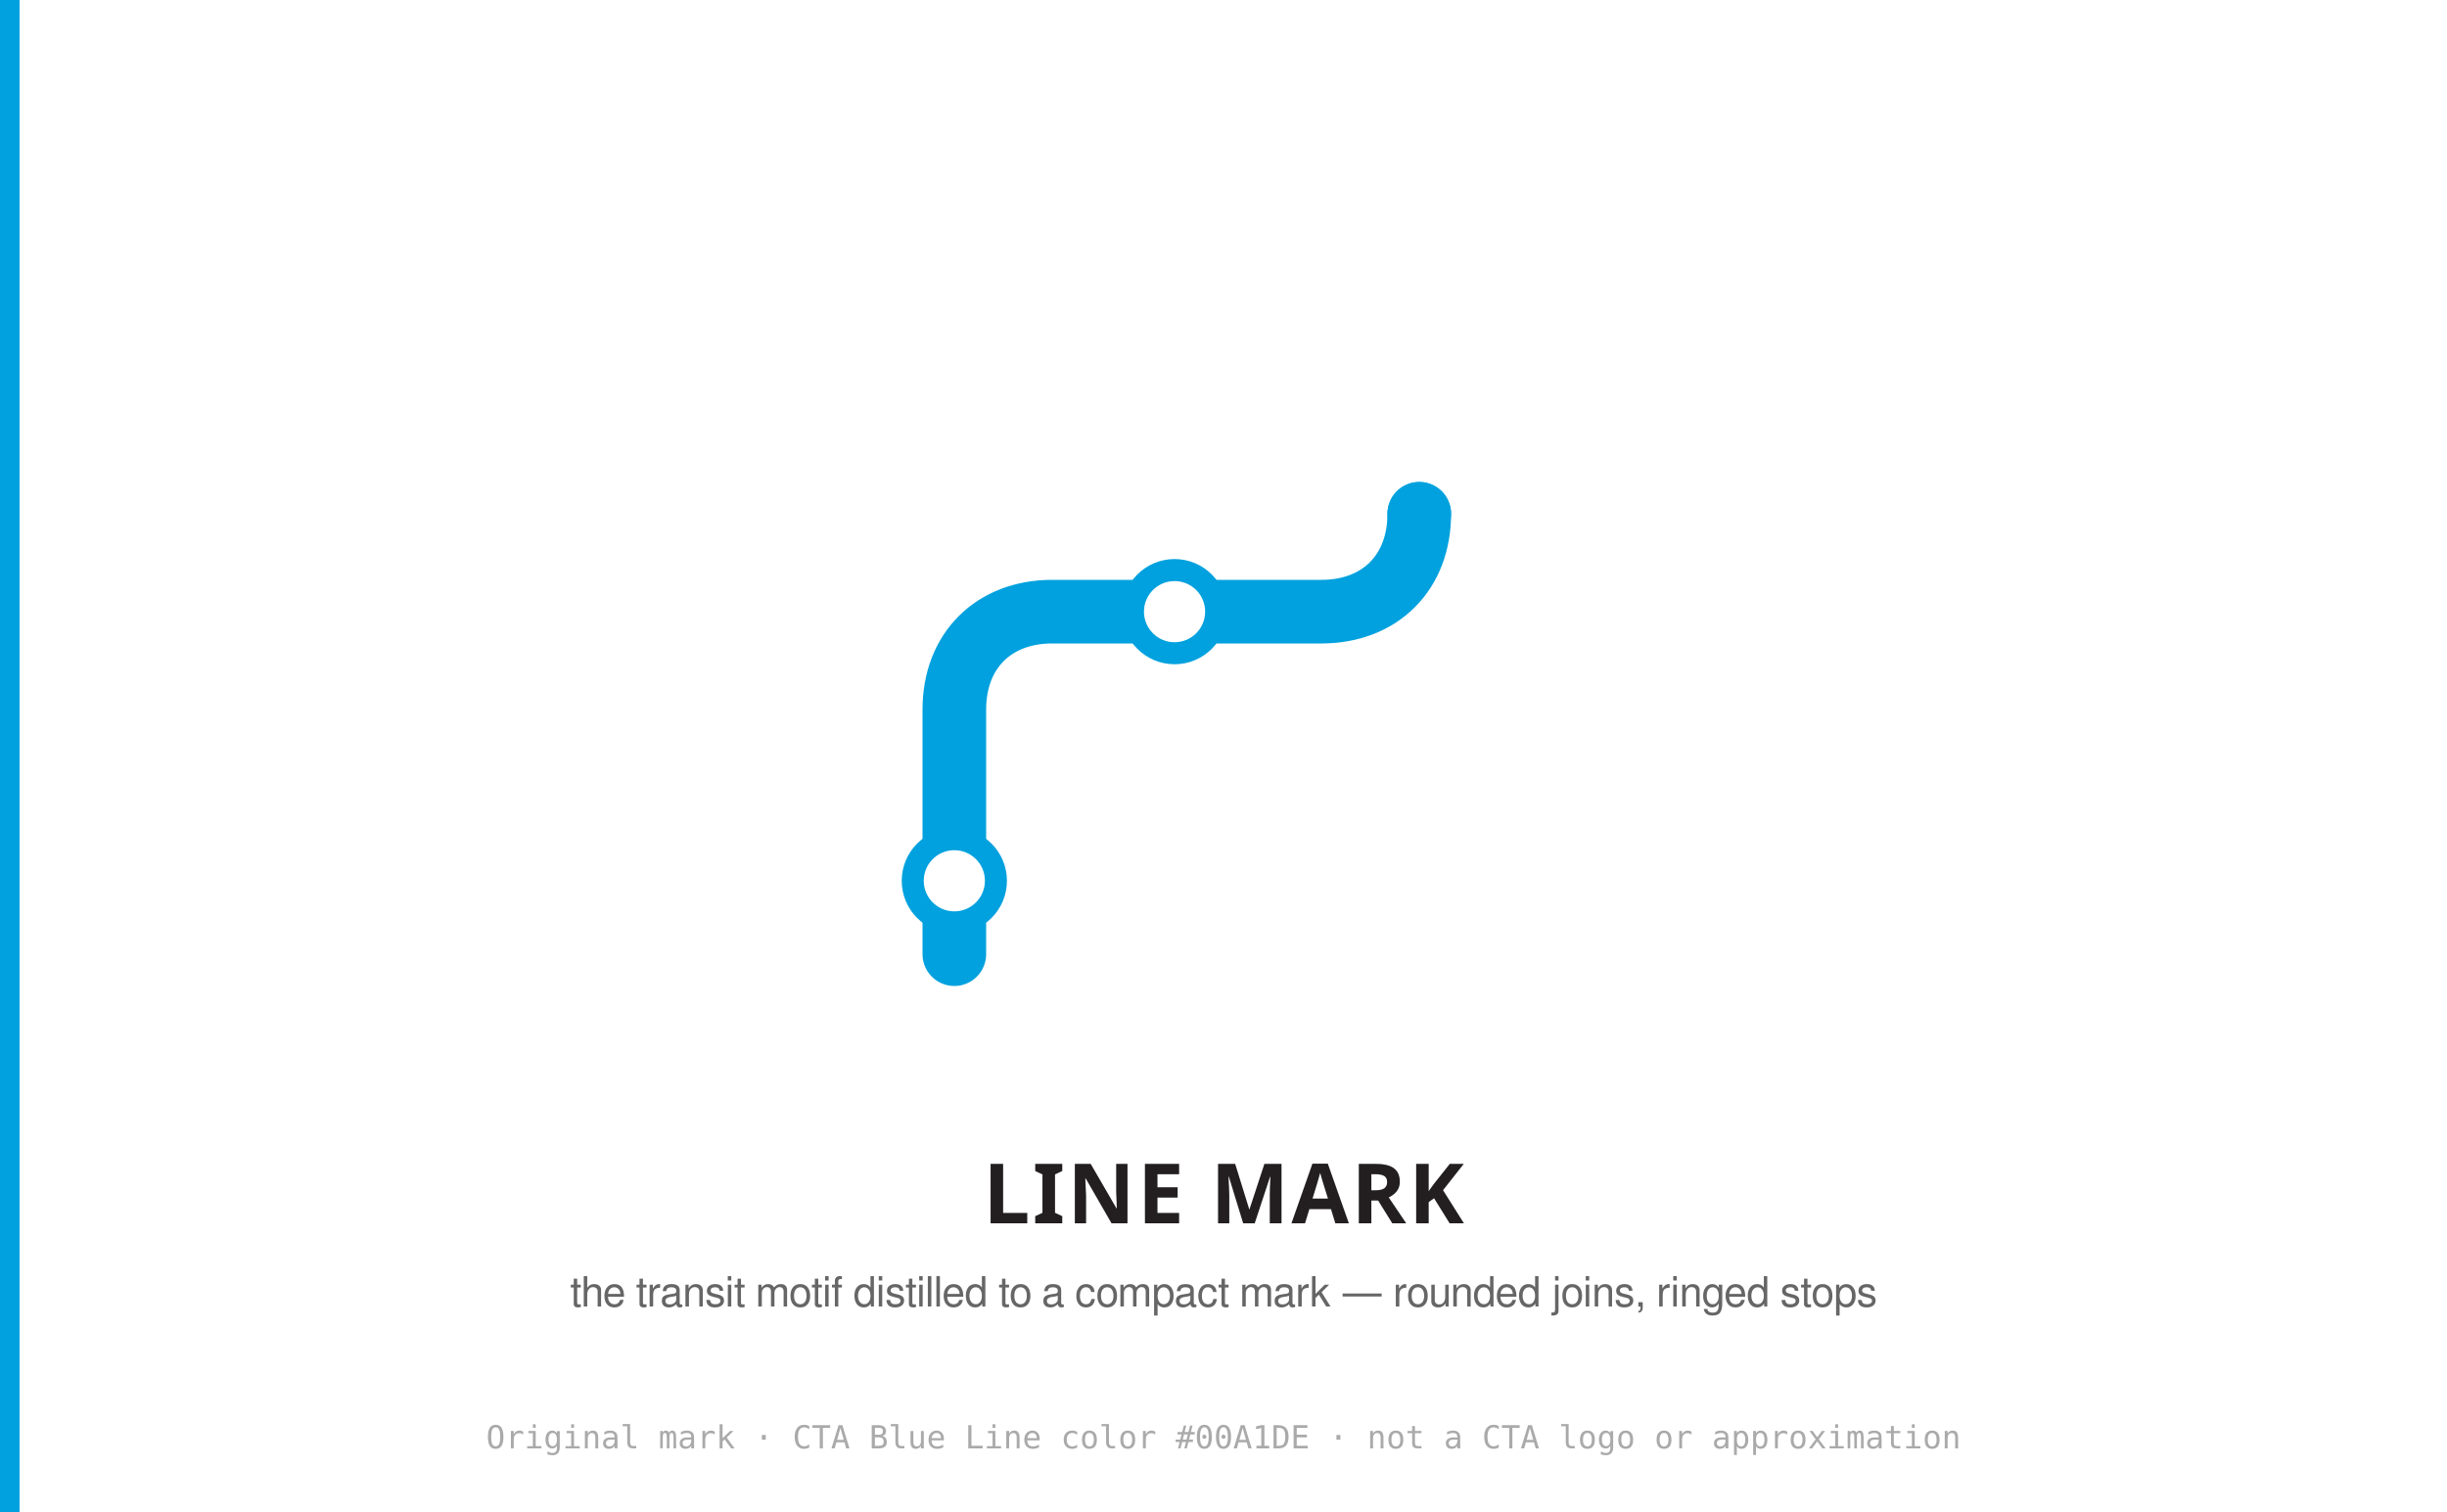
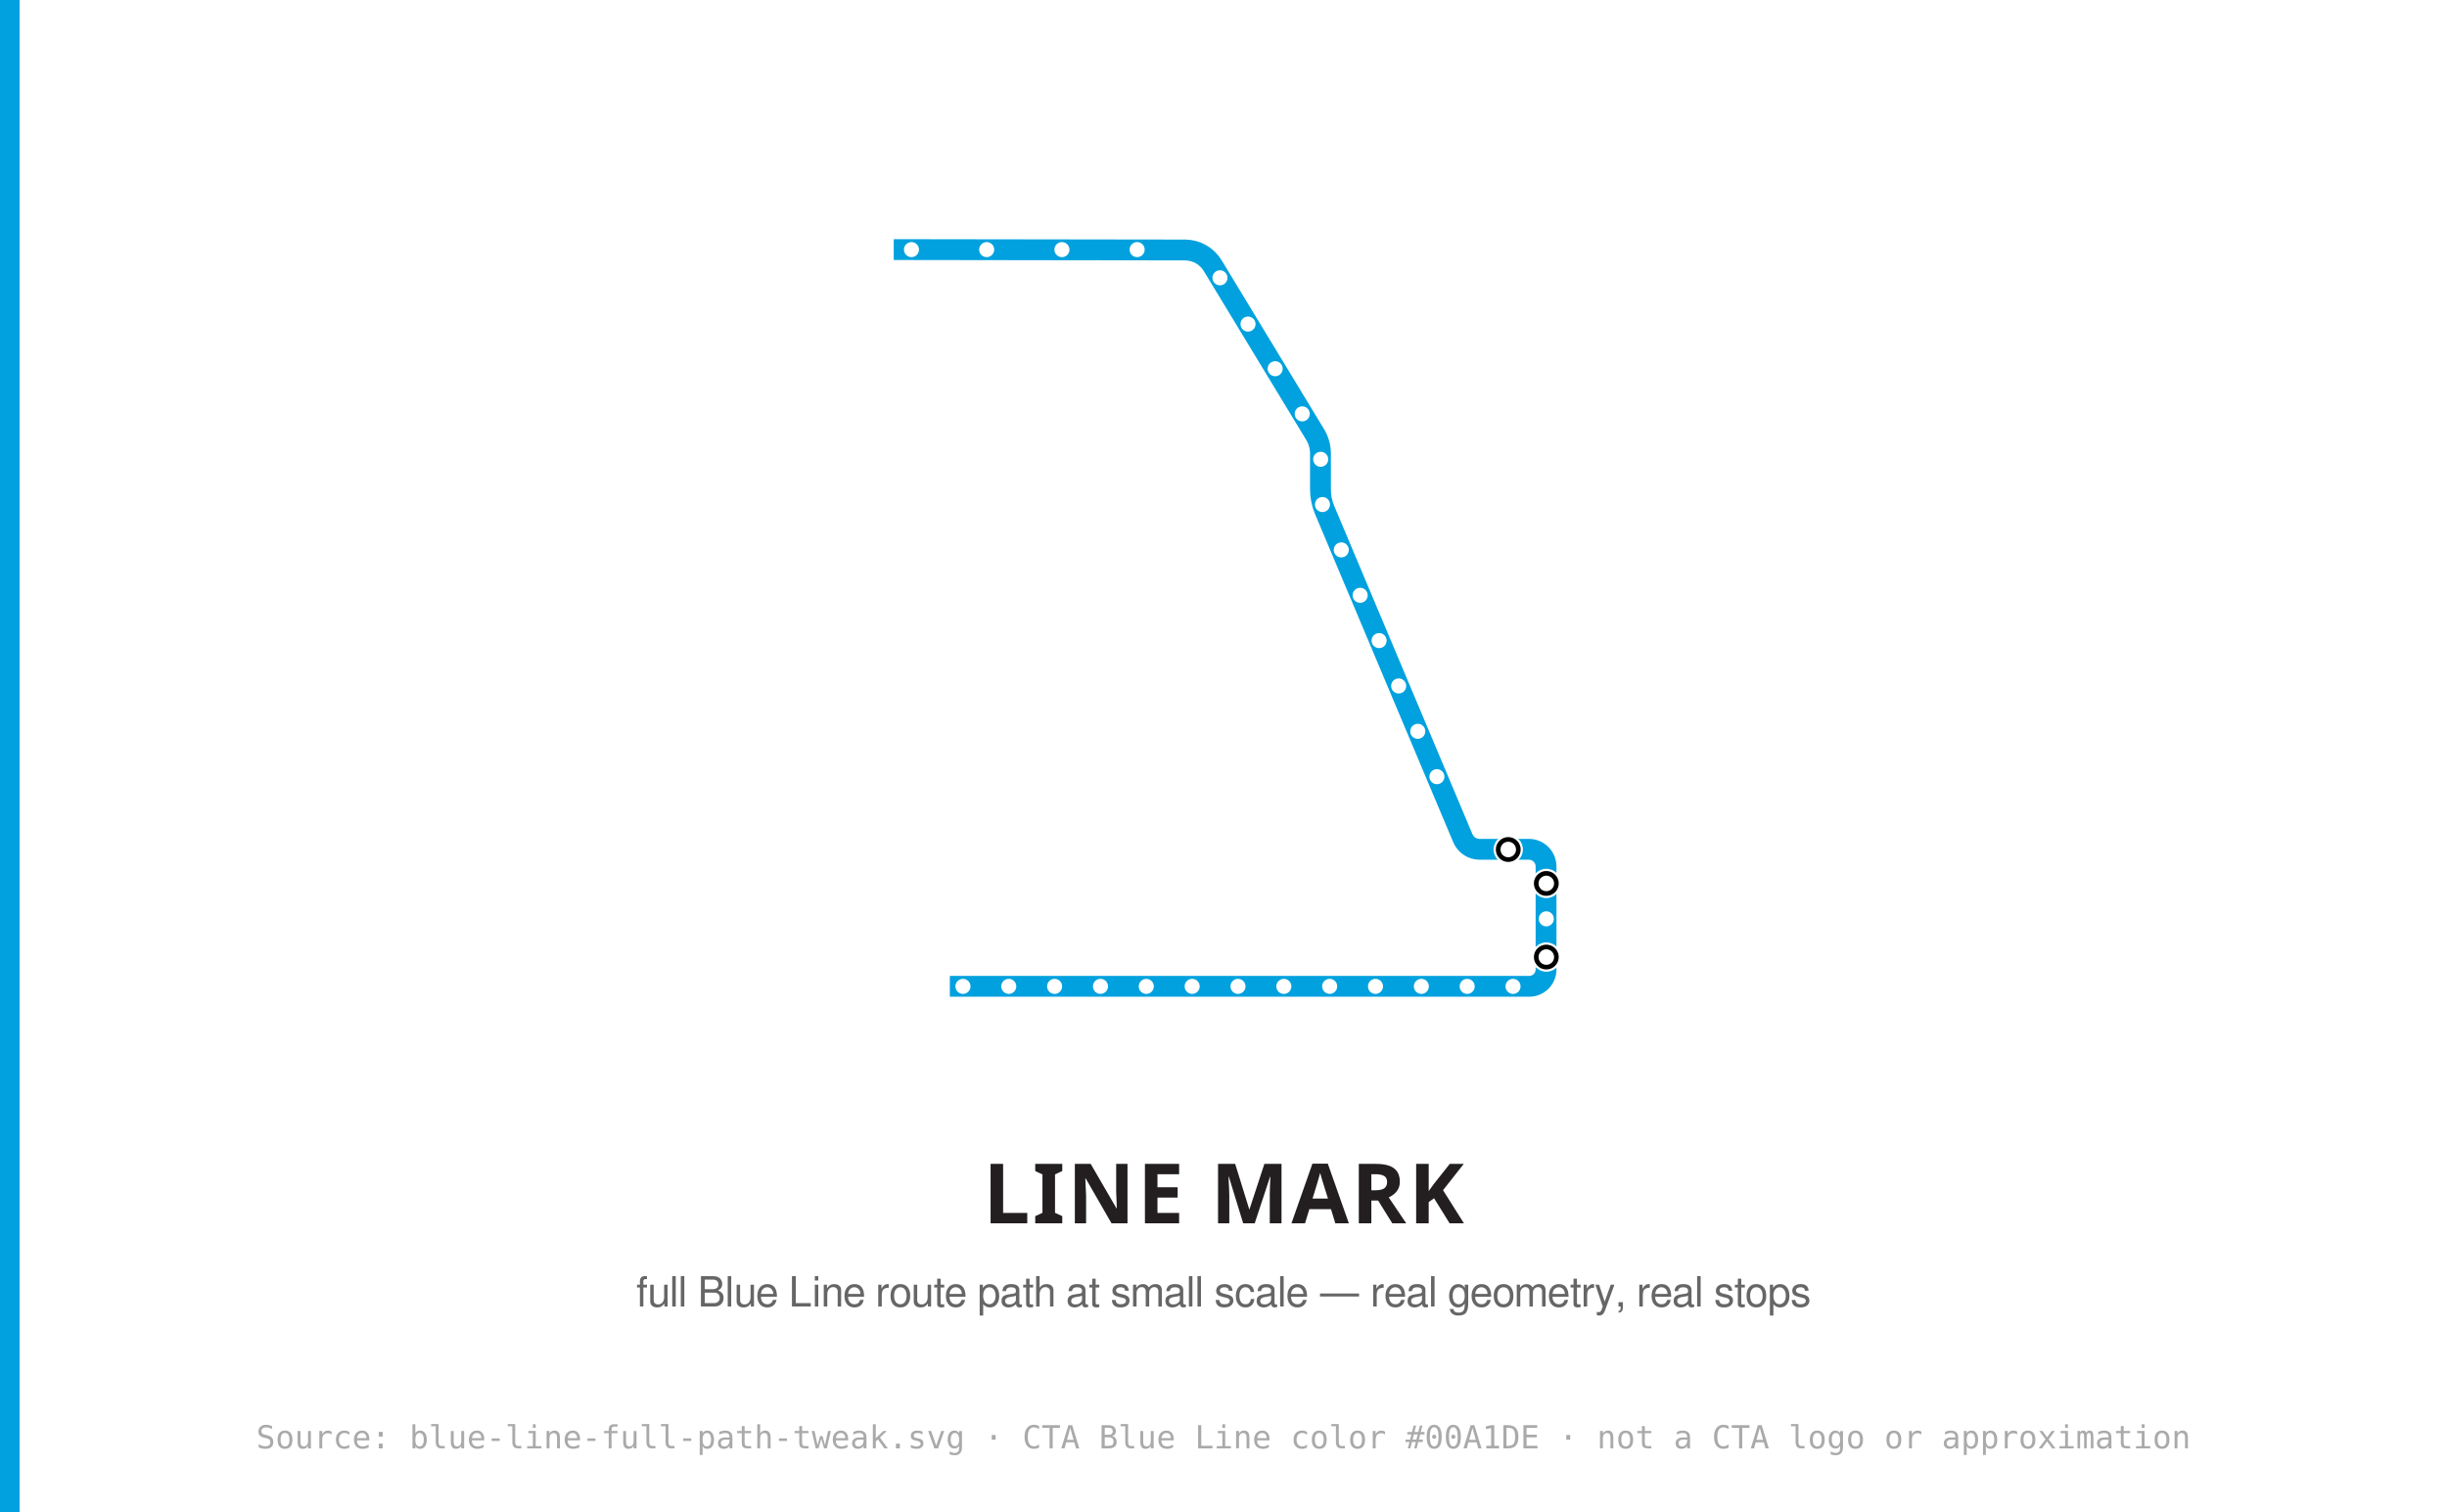
<svg xmlns="http://www.w3.org/2000/svg" width="1000" height="618" viewBox="0 0 1000 618" font-family="'Big Shoulders','Arial Narrow','Helvetica Neue Condensed',sans-serif">
  <rect width="1000" height="618" fill="#ffffff" />
  <rect x="0" y="0" width="8" height="618" fill="#00a1de" />
-   <g transform="translate(500 300)">
-     <path d="M -110 90 L -110 -10 C -110 -34 -94 -50 -70 -50 L 40 -50 C 64 -50 80 -66 80 -90" fill="none" stroke="#00a1de" stroke-width="26" stroke-linecap="round" stroke-linejoin="round" />
-     <circle cx="-110" cy="60" r="17" fill="#ffffff" stroke="#00a1de" stroke-width="9" />
-     <circle cx="-20" cy="-50" r="17" fill="#ffffff" stroke="#00a1de" stroke-width="9" />
-     <circle cx="80" cy="-90" r="13" fill="#00a1de" />
-   </g>
+   <svg x="360" y="95" width="280" height="314" viewBox="20 40 855 955" preserveAspectRatio="xMidYMid meet">
+     <defs>
+       <clipPath id="t1clip">
+         <rect x="780" y="793" width="46" height="46" />
+       </clipPath>
+     </defs>
+     <path fill="none" stroke="#00a1de" stroke-width="26" d="M 36 59.5 L 400 60.002" />
+     <path fill="none" stroke="#00a1de" stroke-width="26" d="M 400 60 L 399.36 60 C 413.518 60 426.649 67.394 433.99 79.5          L 561.9 290.41 C 566.217 297.525 568.5 305.688 568.5 314.01          L 568.5 358.75 C 568.499 367.615 570.27 376.39 573.71 384.56          L 746.2 794.23 C 749.713 802.575 757.886 808.001 766.94 808          L 828.5 808 C 840.374 808 850 817.626 850 829.5          L 850 958 C 850 969.598 840.598 979 829 979 L 106 979" />
+     <circle cx="58.12" cy="59.54" r="9.4" fill="#fff" />
+     <circle cx="151.97" cy="59.54" r="9.4" fill="#fff" />
+     <circle cx="245.9" cy="59.55" r="9.4" fill="#fff" />
+     <circle cx="339.73" cy="59.53" r="9.4" fill="#fff" />
+     <circle cx="443.06" cy="94.73" r="9.4" fill="#fff" />
+     <circle cx="478.1" cy="152.48" r="9.4" fill="#fff" />
+     <circle cx="511.97" cy="208.2" r="9.4" fill="#fff" />
+     <circle cx="545.75" cy="264.55" r="9.4" fill="#fff" />
+     <circle cx="568.77" cy="321.23" r="9.4" fill="#fff" />
+     <circle cx="570.99" cy="377.7" r="9.4" fill="#fff" />
+     <circle cx="594.48" cy="434.33" r="9.4" fill="#fff" />
+     <circle cx="618.02" cy="490.98" r="9.4" fill="#fff" />
+     <circle cx="641.69" cy="547.54" r="9.4" fill="#fff" />
+     <circle cx="666.1" cy="604.13" r="9.4" fill="#fff" />
+     <circle cx="689.95" cy="660.74" r="9.4" fill="#fff" />
+     <circle cx="713.81" cy="717.35" r="9.4" fill="#fff" />
+     <circle cx="850.33" cy="894.79" r="9.4" fill="#fff" />
+     <circle cx="122.38" cy="979.07" r="9.4" fill="#fff" />
+     <circle cx="179.55" cy="979.06" r="9.4" fill="#fff" />
+     <circle cx="236.76" cy="979.08" r="9.4" fill="#fff" />
+     <circle cx="293.99" cy="979.05" r="9.4" fill="#fff" />
+     <circle cx="351.15" cy="979.08" r="9.4" fill="#fff" />
+     <circle cx="408.39" cy="979.07" r="9.4" fill="#fff" />
+     <circle cx="465.59" cy="979.07" r="9.4" fill="#fff" />
+     <circle cx="522.8" cy="979.09" r="9.4" fill="#fff" />
+     <circle cx="579.99" cy="979.05" r="9.4" fill="#fff" />
+     <circle cx="637.18" cy="979.08" r="9.4" fill="#fff" />
+     <circle cx="694.4" cy="979.07" r="9.4" fill="#fff" />
+     <circle cx="751.59" cy="979.07" r="9.4" fill="#fff" />
+     <circle cx="808.8" cy="979.09" r="9.4" fill="#fff" />
+     <circle cx="802.83" cy="808.26" r="18.3" fill="#fff" clip-path="url(#t1clip)" />
+     <circle cx="850.33" cy="850.6" r="18.3" fill="#fff" />
+     <circle cx="850.34" cy="942.49" r="18.3" fill="#fff" />
+     <circle cx="802.83" cy="808.26" r="15.5" fill="#000" />
+     <circle cx="850.33" cy="850.6" r="15.5" fill="#000" />
+     <circle cx="850.34" cy="942.49" r="15.5" fill="#000" />
+     <circle cx="802.83" cy="808.26" r="9.7" fill="#fff" />
+     <circle cx="850.33" cy="850.6" r="9.7" fill="#fff" />
+     <circle cx="850.34" cy="942.49" r="9.7" fill="#fff" />
+   </svg>
  <text x="500" y="500" text-anchor="middle" font-size="34" font-weight="700" fill="#231f20" letter-spacing="1">LINE MARK</text>
-   <text x="500" y="534" text-anchor="middle" font-size="17" fill="#666666" font-family="'Mulish',FreeSans,Helvetica,Arial,sans-serif">the transit motif distilled to a compact mark — rounded joins, ringed stops</text>
-   <text x="500" y="592" text-anchor="middle" font-size="13" fill="#aaaaaa" font-family="'IBM Plex Mono',monospace">Original mark · CTA Blue Line color #00A1DE · not a CTA logo or approximation</text>
+   <text x="500" y="534" text-anchor="middle" font-size="17" fill="#666666" font-family="'Mulish',FreeSans,Helvetica,Arial,sans-serif">full Blue Line route path at small scale — real geometry, real stops</text>
+   <text x="500" y="592" text-anchor="middle" font-size="13" fill="#aaaaaa" font-family="'IBM Plex Mono',monospace">Source: blue-line-full-path-tweak.svg · CTA Blue Line color #00A1DE · not a CTA logo or approximation</text>
</svg>
